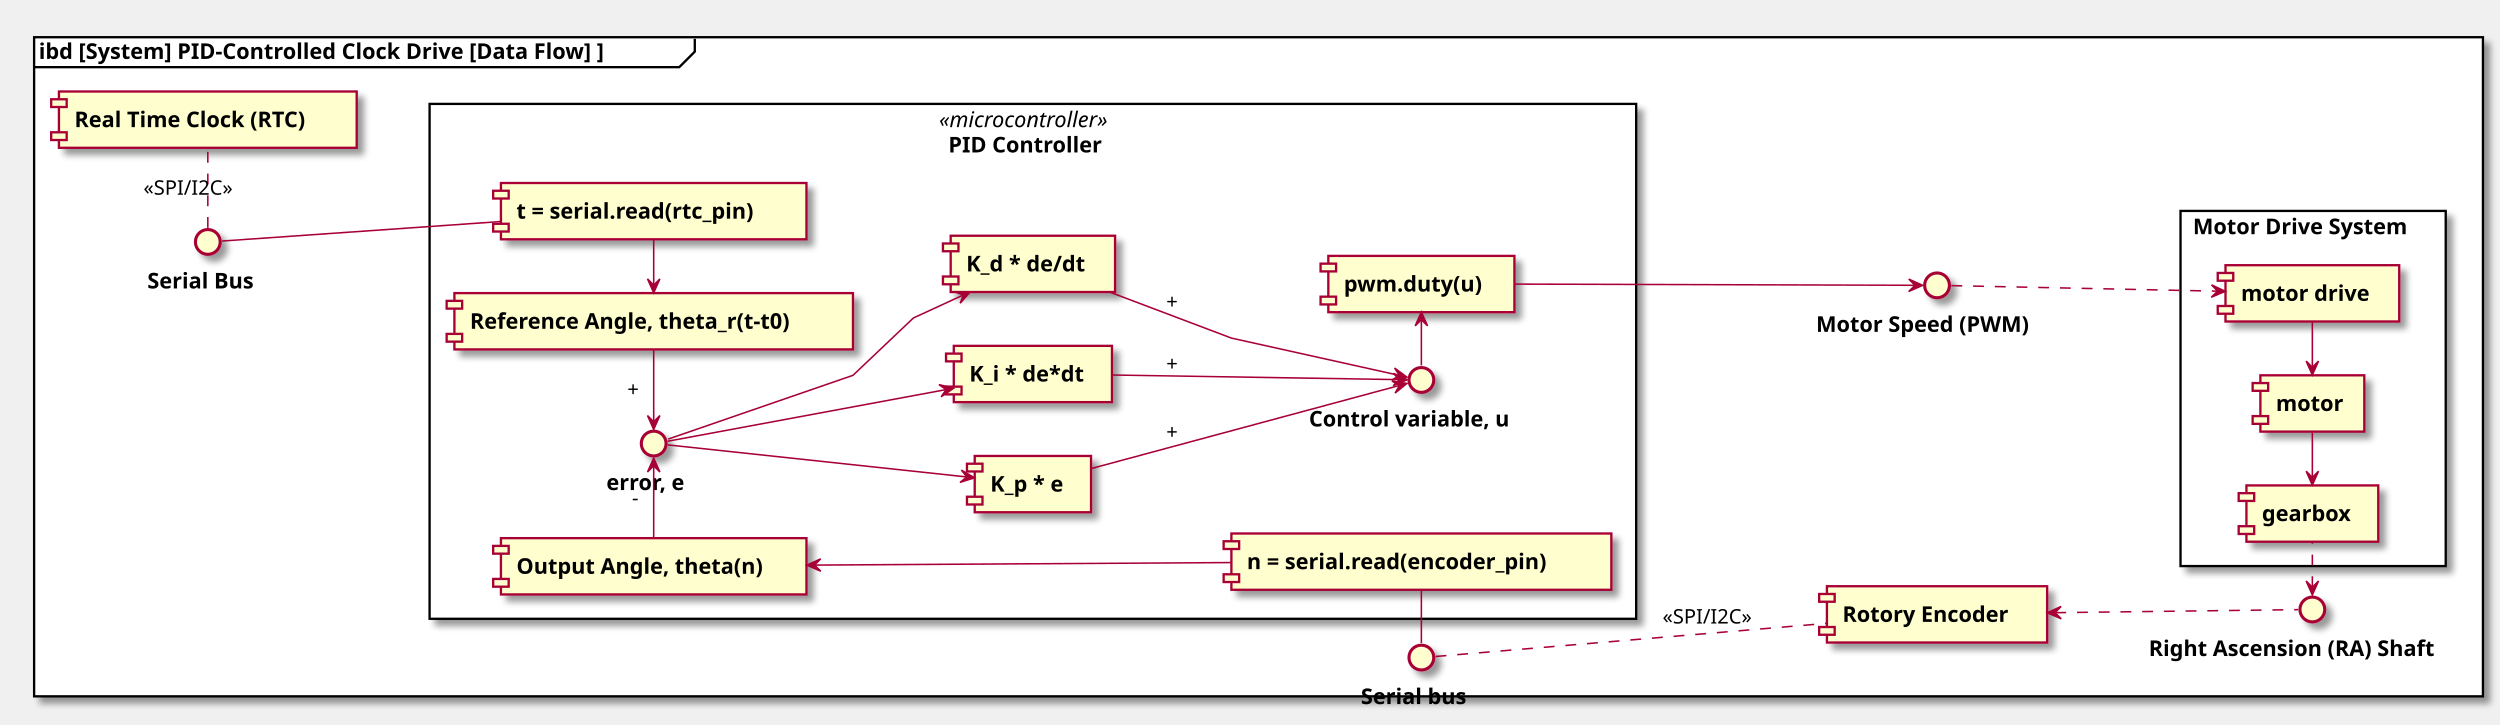
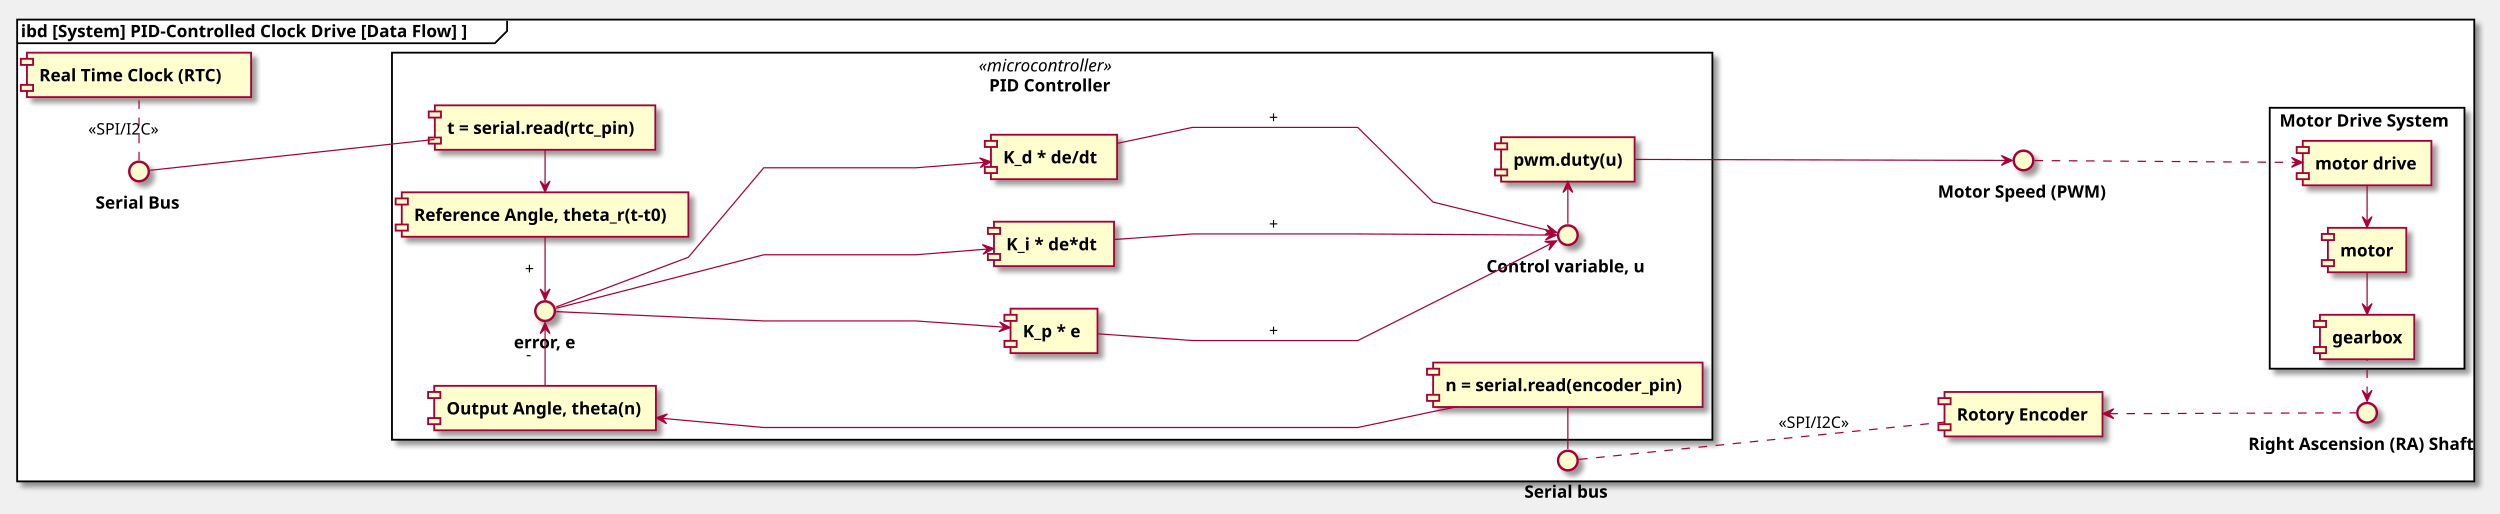
- <svg xmlns="http://www.w3.org/2000/svg" contentScriptType="application/ecmascript" contentStyleType="text/css" height="467px" preserveAspectRatio="none" style="width:1612px;height:467px;" version="1.1" viewBox="0 0 1612 467" width="1612px" zoomAndPan="magnify">
+ <svg xmlns="http://www.w3.org/2000/svg" contentScriptType="application/ecmascript" contentStyleType="text/css" height="419px" preserveAspectRatio="none" style="width:2041px;height:419px;" version="1.1" viewBox="0 0 2041 419" width="2041px" zoomAndPan="magnify">
  <defs>
    <filter height="300%" id="ff5jc00yhsza3" width="300%" x="-1" y="-1">
      <feGaussianBlur result="blurOut" stdDeviation="2.0" />
      <feColorMatrix in="blurOut" result="blurOut2" type="matrix" values="0 0 0 0 0 0 0 0 0 0 0 0 0 0 0 0 0 0 .4 0" />
      <feOffset dx="4.0" dy="4.0" in="blurOut2" result="blurOut3" />
      <feBlend in="SourceGraphic" in2="blurOut3" mode="normal" />
    </filter>
  </defs>
  <g>
-     <rect fill="#FFFFFF" filter="url(#ff5jc00yhsza3)" height="425" style="stroke: #000000; stroke-width: 1.5;" width="1579" x="22" y="24" />
-     <path d="M448,25 L448,33.297 L438,43.297 L22,43.297 " fill="none" style="stroke: #000000; stroke-width: 1.5;" />
-     <text fill="#000000" font-family="sans-serif" font-size="14" font-weight="bold" lengthAdjust="spacingAndGlyphs" textLength="416" x="25" y="37.995">ibd [System] PID-Controlled Clock Drive [Data Flow] ]</text>
-     <rect fill="#FFFFFF" filter="url(#ff5jc00yhsza3)" height="332" style="stroke: #000000; stroke-width: 1.5;" width="778" x="277" y="67" />
-     <text fill="#000000" font-family="sans-serif" font-size="14" font-style="italic" lengthAdjust="spacingAndGlyphs" textLength="121" x="605.5" y="81.995">«microcontroller»</text>
-     <text fill="#000000" font-family="sans-serif" font-size="14" font-weight="bold" lengthAdjust="spacingAndGlyphs" textLength="109" x="611.5" y="98.292">PID Controller</text>
-     <rect fill="#FFFFFF" filter="url(#ff5jc00yhsza3)" height="229" style="stroke: #000000; stroke-width: 1.5;" width="171" x="1406" y="136" />
-     <text fill="#000000" font-family="sans-serif" font-size="14" font-weight="bold" lengthAdjust="spacingAndGlyphs" textLength="155" x="1414" y="150.995">Motor Drive System</text>
-     <rect fill="#FEFECE" filter="url(#ff5jc00yhsza3)" height="36.297" style="stroke: #A80036; stroke-width: 1.5;" width="192" x="38" y="59" />
-     <rect fill="#FEFECE" height="5" style="stroke: #A80036; stroke-width: 1.5;" width="10" x="33" y="64" />
-     <rect fill="#FEFECE" height="5" style="stroke: #A80036; stroke-width: 1.5;" width="10" x="33" y="85.297" />
-     <text fill="#000000" font-family="sans-serif" font-size="14" font-weight="bold" lengthAdjust="spacingAndGlyphs" textLength="172" x="48" y="81.995">Real Time Clock (RTC)</text>
-     <ellipse cx="134" cy="156" fill="#FEFECE" filter="url(#ff5jc00yhsza3)" rx="8" ry="8" style="stroke: #A80036; stroke-width: 2.0;" />
-     <text fill="#000000" font-family="sans-serif" font-size="14" font-weight="bold" lengthAdjust="spacingAndGlyphs" textLength="78" x="95" y="185.995">Serial Bus</text>
-     <ellipse cx="1249" cy="184" fill="#FEFECE" filter="url(#ff5jc00yhsza3)" rx="8" ry="8" style="stroke: #A80036; stroke-width: 2.0;" />
-     <text fill="#000000" font-family="sans-serif" font-size="14" font-weight="bold" lengthAdjust="spacingAndGlyphs" textLength="156" x="1171" y="213.995">Motor Speed (PWM)</text>
-     <ellipse cx="1491" cy="393" fill="#FEFECE" filter="url(#ff5jc00yhsza3)" rx="8" ry="8" style="stroke: #A80036; stroke-width: 2.0;" />
-     <text fill="#000000" font-family="sans-serif" font-size="14" font-weight="bold" lengthAdjust="spacingAndGlyphs" textLength="211" x="1385.5" y="422.995">Right Ascension (RA) Shaft</text>
-     <rect fill="#FEFECE" filter="url(#ff5jc00yhsza3)" height="36.297" style="stroke: #A80036; stroke-width: 1.5;" width="142" x="1178" y="378" />
-     <rect fill="#FEFECE" height="5" style="stroke: #A80036; stroke-width: 1.5;" width="10" x="1173" y="383" />
-     <rect fill="#FEFECE" height="5" style="stroke: #A80036; stroke-width: 1.5;" width="10" x="1173" y="404.297" />
-     <text fill="#000000" font-family="sans-serif" font-size="14" font-weight="bold" lengthAdjust="spacingAndGlyphs" textLength="122" x="1188" y="400.995">Rotory Encoder</text>
-     <ellipse cx="916.5" cy="424" fill="#FEFECE" filter="url(#ff5jc00yhsza3)" rx="8" ry="8" style="stroke: #A80036; stroke-width: 2.0;" />
-     <text fill="#000000" font-family="sans-serif" font-size="14" font-weight="bold" lengthAdjust="spacingAndGlyphs" textLength="78" x="877.5" y="453.995">Serial bus</text>
-     <rect fill="#FEFECE" filter="url(#ff5jc00yhsza3)" height="36.297" style="stroke: #A80036; stroke-width: 1.5;" width="197" x="323" y="118" />
-     <rect fill="#FEFECE" height="5" style="stroke: #A80036; stroke-width: 1.5;" width="10" x="318" y="123" />
-     <rect fill="#FEFECE" height="5" style="stroke: #A80036; stroke-width: 1.5;" width="10" x="318" y="144.297" />
-     <text fill="#000000" font-family="sans-serif" font-size="14" font-weight="bold" lengthAdjust="spacingAndGlyphs" textLength="177" x="333" y="140.995">t = serial.read(rtc_pin)</text>
-     <rect fill="#FEFECE" filter="url(#ff5jc00yhsza3)" height="36.297" style="stroke: #A80036; stroke-width: 1.5;" width="257" x="293" y="189" />
-     <rect fill="#FEFECE" height="5" style="stroke: #A80036; stroke-width: 1.5;" width="10" x="288" y="194" />
-     <rect fill="#FEFECE" height="5" style="stroke: #A80036; stroke-width: 1.5;" width="10" x="288" y="215.297" />
-     <text fill="#000000" font-family="sans-serif" font-size="14" font-weight="bold" lengthAdjust="spacingAndGlyphs" textLength="237" x="303" y="211.995">Reference Angle, theta_r(t-t0)</text>
-     <ellipse cx="421.5" cy="286" fill="#FEFECE" filter="url(#ff5jc00yhsza3)" rx="8" ry="8" style="stroke: #A80036; stroke-width: 2.0;" />
-     <text fill="#000000" font-family="sans-serif" font-size="14" font-weight="bold" lengthAdjust="spacingAndGlyphs" textLength="61" x="391" y="315.995">error, e</text>
-     <ellipse cx="916.5" cy="245" fill="#FEFECE" filter="url(#ff5jc00yhsza3)" rx="8" ry="8" style="stroke: #A80036; stroke-width: 2.0;" />
-     <text fill="#000000" font-family="sans-serif" font-size="14" font-weight="bold" lengthAdjust="spacingAndGlyphs" textLength="145" x="844" y="274.995">Control variable, u</text>
-     <rect fill="#FEFECE" filter="url(#ff5jc00yhsza3)" height="36.297" style="stroke: #A80036; stroke-width: 1.5;" width="120" x="856.5" y="165" />
-     <rect fill="#FEFECE" height="5" style="stroke: #A80036; stroke-width: 1.5;" width="10" x="851.5" y="170" />
-     <rect fill="#FEFECE" height="5" style="stroke: #A80036; stroke-width: 1.5;" width="10" x="851.5" y="191.297" />
-     <text fill="#000000" font-family="sans-serif" font-size="14" font-weight="bold" lengthAdjust="spacingAndGlyphs" textLength="100" x="866.5" y="187.995">pwm.duty(u)</text>
-     <rect fill="#FEFECE" filter="url(#ff5jc00yhsza3)" height="36.297" style="stroke: #A80036; stroke-width: 1.5;" width="245" x="794" y="344" />
-     <rect fill="#FEFECE" height="5" style="stroke: #A80036; stroke-width: 1.5;" width="10" x="789" y="349" />
-     <rect fill="#FEFECE" height="5" style="stroke: #A80036; stroke-width: 1.5;" width="10" x="789" y="370.297" />
-     <text fill="#000000" font-family="sans-serif" font-size="14" font-weight="bold" lengthAdjust="spacingAndGlyphs" textLength="225" x="804" y="366.995">n = serial.read(encoder_pin)</text>
-     <rect fill="#FEFECE" filter="url(#ff5jc00yhsza3)" height="36.297" style="stroke: #A80036; stroke-width: 1.5;" width="197" x="323" y="347" />
-     <rect fill="#FEFECE" height="5" style="stroke: #A80036; stroke-width: 1.5;" width="10" x="318" y="352" />
-     <rect fill="#FEFECE" height="5" style="stroke: #A80036; stroke-width: 1.5;" width="10" x="318" y="373.297" />
-     <text fill="#000000" font-family="sans-serif" font-size="14" font-weight="bold" lengthAdjust="spacingAndGlyphs" textLength="177" x="333" y="369.995">Output Angle, theta(n)</text>
-     <rect fill="#FEFECE" filter="url(#ff5jc00yhsza3)" height="36.297" style="stroke: #A80036; stroke-width: 1.5;" width="75" x="628.5" y="294" />
-     <rect fill="#FEFECE" height="5" style="stroke: #A80036; stroke-width: 1.5;" width="10" x="623.5" y="299" />
-     <rect fill="#FEFECE" height="5" style="stroke: #A80036; stroke-width: 1.5;" width="10" x="623.5" y="320.297" />
-     <text fill="#000000" font-family="sans-serif" font-size="14" font-weight="bold" lengthAdjust="spacingAndGlyphs" textLength="55" x="638.5" y="316.995">K_p * e</text>
-     <rect fill="#FEFECE" filter="url(#ff5jc00yhsza3)" height="36.297" style="stroke: #A80036; stroke-width: 1.5;" width="102" x="615" y="223" />
-     <rect fill="#FEFECE" height="5" style="stroke: #A80036; stroke-width: 1.5;" width="10" x="610" y="228" />
-     <rect fill="#FEFECE" height="5" style="stroke: #A80036; stroke-width: 1.5;" width="10" x="610" y="249.297" />
-     <text fill="#000000" font-family="sans-serif" font-size="14" font-weight="bold" lengthAdjust="spacingAndGlyphs" textLength="82" x="625" y="245.995">K_i * de*dt</text>
-     <rect fill="#FEFECE" filter="url(#ff5jc00yhsza3)" height="36.297" style="stroke: #A80036; stroke-width: 1.5;" width="106" x="613" y="152" />
-     <rect fill="#FEFECE" height="5" style="stroke: #A80036; stroke-width: 1.5;" width="10" x="608" y="157" />
-     <rect fill="#FEFECE" height="5" style="stroke: #A80036; stroke-width: 1.5;" width="10" x="608" y="178.297" />
-     <text fill="#000000" font-family="sans-serif" font-size="14" font-weight="bold" lengthAdjust="spacingAndGlyphs" textLength="86" x="623" y="174.995">K_d * de/dt</text>
-     <rect fill="#FEFECE" filter="url(#ff5jc00yhsza3)" height="36.297" style="stroke: #A80036; stroke-width: 1.5;" width="112" x="1435" y="171" />
-     <rect fill="#FEFECE" height="5" style="stroke: #A80036; stroke-width: 1.5;" width="10" x="1430" y="176" />
-     <rect fill="#FEFECE" height="5" style="stroke: #A80036; stroke-width: 1.5;" width="10" x="1430" y="197.297" />
-     <text fill="#000000" font-family="sans-serif" font-size="14" font-weight="bold" lengthAdjust="spacingAndGlyphs" textLength="92" x="1445" y="193.995">motor drive</text>
-     <rect fill="#FEFECE" filter="url(#ff5jc00yhsza3)" height="36.297" style="stroke: #A80036; stroke-width: 1.5;" width="67" x="1457.5" y="242" />
-     <rect fill="#FEFECE" height="5" style="stroke: #A80036; stroke-width: 1.5;" width="10" x="1452.5" y="247" />
-     <rect fill="#FEFECE" height="5" style="stroke: #A80036; stroke-width: 1.5;" width="10" x="1452.5" y="268.297" />
-     <text fill="#000000" font-family="sans-serif" font-size="14" font-weight="bold" lengthAdjust="spacingAndGlyphs" textLength="47" x="1467.5" y="264.995">motor</text>
-     <rect fill="#FEFECE" filter="url(#ff5jc00yhsza3)" height="36.297" style="stroke: #A80036; stroke-width: 1.5;" width="85" x="1448.5" y="313" />
-     <rect fill="#FEFECE" height="5" style="stroke: #A80036; stroke-width: 1.5;" width="10" x="1443.5" y="318" />
-     <rect fill="#FEFECE" height="5" style="stroke: #A80036; stroke-width: 1.5;" width="10" x="1443.5" y="339.297" />
-     <text fill="#000000" font-family="sans-serif" font-size="14" font-weight="bold" lengthAdjust="spacingAndGlyphs" textLength="65" x="1458.5" y="335.995">gearbox</text>
-     <path d="M421.5,271.77 C421.5,258.73 421.5,239.36 421.5,225.2 " fill="none" id="e&lt;-theta_r" style="stroke: #A80036; stroke-width: 1.0;" />
-     <polygon fill="#A80036" points="421.5,276.94,425.5,267.94,421.5,271.94,417.5,267.94,421.5,276.94" style="stroke: #A80036; stroke-width: 1.0;" />
-     <text fill="#000000" font-family="sans-serif" font-size="13" lengthAdjust="spacingAndGlyphs" textLength="11" x="404.5" y="255.567">+</text>
-     <path d="M430.57,286.87 C460.16,290.04 564.11,301.18 623.17,307.52 " fill="none" id="e-&gt;p" style="stroke: #A80036; stroke-width: 1.0;" />
-     <polygon fill="#A80036" points="628.39,308.07,619.877,303.117,623.419,307.527,619.009,311.069,628.39,308.07" style="stroke: #A80036; stroke-width: 1.0;" />
-     <path d="M430.57,284.5 C458.07,279.4 549.74,262.39 609.97,251.21 " fill="none" id="e-&gt;i" style="stroke: #A80036; stroke-width: 1.0;" />
-     <polygon fill="#A80036" points="614.97,250.28,605.391,247.989,610.054,251.192,606.851,255.855,614.97,250.28" style="stroke: #A80036; stroke-width: 1.0;" />
-     <path d="M430.87,283.11 C459.23,273.32 550,242 550,242 C550,242 589,205 589,205 C589,205 604.14,198.03 620.9,190.31 " fill="none" id="e-&gt;d" style="stroke: #A80036; stroke-width: 1.0;" />
-     <polygon fill="#A80036" points="625.66,188.12,615.812,188.24,621.116,190.206,619.15,195.51,625.66,188.12" style="stroke: #A80036; stroke-width: 1.0;" />
-     <path d="M703.67,302.11 C760.03,286.92 865.31,258.53 902.27,248.57 " fill="none" id="p-&gt;u" style="stroke: #A80036; stroke-width: 1.0;" />
-     <polygon fill="#A80036" points="907.21,247.24,897.48,245.717,902.382,248.54,899.559,253.442,907.21,247.24" style="stroke: #A80036; stroke-width: 1.0;" />
-     <text fill="#000000" font-family="sans-serif" font-size="13" lengthAdjust="spacingAndGlyphs" textLength="11" x="752" y="283.067">+</text>
-     <path d="M717.29,241.81 C775.47,242.75 867.68,244.23 902.02,244.78 " fill="none" id="i-&gt;u" style="stroke: #A80036; stroke-width: 1.0;" />
-     <polygon fill="#A80036" points="907.39,244.87,898.46,240.716,902.391,244.784,898.323,248.715,907.39,244.87" style="stroke: #A80036; stroke-width: 1.0;" />
-     <text fill="#000000" font-family="sans-serif" font-size="13" lengthAdjust="spacingAndGlyphs" textLength="11" x="752" y="239.067">+</text>
-     <path d="M714.65,188.01 C750.69,201.63 794,218 794,218 C794,218 870.58,235.02 902.15,242.03 " fill="none" id="d-&gt;u" style="stroke: #A80036; stroke-width: 1.0;" />
-     <polygon fill="#A80036" points="907.15,243.14,899.232,237.283,902.269,242.055,897.497,245.092,907.15,243.14" style="stroke: #A80036; stroke-width: 1.0;" />
-     <text fill="#000000" font-family="sans-serif" font-size="13" lengthAdjust="spacingAndGlyphs" textLength="11" x="752" y="199.067">+</text>
-     <path d="M916.5,235.63 C916.5,230.17 916.5,224.33 916.5,224.33 C916.5,224.33 916.5,213.19 916.5,206.26 " fill="none" id="u-&gt;pwm_gen" style="stroke: #A80036; stroke-width: 1.0;" />
-     <polygon fill="#A80036" points="916.5,201.13,912.5,210.13,916.5,206.13,920.5,210.13,916.5,201.13" style="stroke: #A80036; stroke-width: 1.0;" />
-     <path d="M421.5,183.74 C421.5,183.48 421.5,183.33 421.5,183.33 C421.5,183.33 421.5,159.67 421.5,159.67 C421.5,159.67 421.5,157.36 421.5,154.18 " fill="none" id="theta_r&lt;-serial_read_rtc" style="stroke: #A80036; stroke-width: 1.0;" />
-     <polygon fill="#A80036" points="421.5,188.82,425.5,179.82,421.5,183.82,417.5,179.82,421.5,188.82" style="stroke: #A80036; stroke-width: 1.0;" />
-     <path d="M421.5,346.68 C421.5,332.64 421.5,313.53 421.5,300.54 " fill="none" id="theta-&gt;e" style="stroke: #A80036; stroke-width: 1.0;" />
-     <polygon fill="#A80036" points="421.5,295.37,417.5,304.37,421.5,300.37,425.5,304.37,421.5,295.37" style="stroke: #A80036; stroke-width: 1.0;" />
-     <text fill="#000000" font-family="sans-serif" font-size="13" lengthAdjust="spacingAndGlyphs" textLength="5" x="407.5" y="325.567">-</text>
-     <path d="M525.31,364.37 C603.55,363.9 711.46,363.24 793.98,362.74 " fill="none" id="theta&lt;-serial_read_encoder" style="stroke: #A80036; stroke-width: 1.0;" />
-     <polygon fill="#A80036" points="520.2,364.41,529.234,368.332,525.2,364.367,529.165,360.333,520.2,364.41" style="stroke: #A80036; stroke-width: 1.0;" />
-     <path d="M134,146.94 C134,134.37 134,111.39 134,95.2 " fill="none" id="serial_bus_rtc-rtc" style="stroke: #A80036; stroke-width: 1.0; stroke-dasharray: 7.0,7.0;" />
-     <text fill="#000000" font-family="sans-serif" font-size="13" lengthAdjust="spacingAndGlyphs" textLength="60" x="92.5" y="125.567">«SPI/I2C»</text>
-     <path d="M143.24,155.42 C169.57,153.58 254,147.66 322.85,142.84 " fill="none" id="serial_bus_rtc-serial_read_rtc" style="stroke: #A80036; stroke-width: 1.0;" />
-     <path d="M976.59,183.18 C1055.84,183.42 1191.58,183.83 1234.55,183.96 " fill="none" id="pwm_gen-&gt;pwm" style="stroke: #A80036; stroke-width: 1.0;" />
-     <polygon fill="#A80036" points="1239.76,183.98,1230.772,179.954,1234.76,183.966,1230.749,187.954,1239.76,183.98" style="stroke: #A80036; stroke-width: 1.0;" />
-     <path d="M1491,236.74 C1491,236.48 1491,236.33 1491,236.33 C1491,236.33 1491,212.67 1491,212.67 C1491,212.67 1491,210.36 1491,207.18 " fill="none" id="motor&lt;-drive" style="stroke: #A80036; stroke-width: 1.0;" />
-     <polygon fill="#A80036" points="1491,241.82,1495,232.82,1491,236.82,1487,232.82,1491,241.82" style="stroke: #A80036; stroke-width: 1.0;" />
-     <path d="M1491,307.74 C1491,307.48 1491,307.33 1491,307.33 C1491,307.33 1491,283.67 1491,283.67 C1491,283.67 1491,281.36 1491,278.18 " fill="none" id="gearbox&lt;-motor" style="stroke: #A80036; stroke-width: 1.0;" />
-     <polygon fill="#A80036" points="1491,312.82,1495,303.82,1491,307.82,1487,303.82,1491,312.82" style="stroke: #A80036; stroke-width: 1.0;" />
-     <path d="M1258.26,184.17 C1284.9,184.73 1370.27,186.51 1429.6,187.74 " fill="none" id="pwm-&gt;drive" style="stroke: #A80036; stroke-width: 1.0; stroke-dasharray: 7.0,7.0;" />
-     <polygon fill="#A80036" points="1434.9,187.85,1425.982,183.671,1429.901,187.75,1425.822,191.669,1434.9,187.85" style="stroke: #A80036; stroke-width: 1.0;" />
-     <path d="M1491,378.59 C1491,375.09 1491,372.33 1491,372.33 C1491,372.33 1491,351.67 1491,351.67 C1491,351.67 1491,350.68 1491,349.13 " fill="none" id="ra&lt;-gearbox" style="stroke: #A80036; stroke-width: 1.0; stroke-dasharray: 7.0,7.0;" />
-     <polygon fill="#A80036" points="1491,383.63,1495,374.63,1491,378.63,1487,374.63,1491,383.63" style="stroke: #A80036; stroke-width: 1.0;" />
-     <path d="M1325.27,395.06 C1383.25,394.33 1457.51,393.41 1481.86,393.1 " fill="none" id="encoder&lt;-ra" style="stroke: #A80036; stroke-width: 1.0; stroke-dasharray: 7.0,7.0;" />
-     <polygon fill="#A80036" points="1320.06,395.12,1329.105,399.017,1325.06,395.063,1329.014,391.017,1320.06,395.12" style="stroke: #A80036; stroke-width: 1.0;" />
-     <path d="M916.5,414.63 C916.5,409.17 916.5,403.33 916.5,403.33 C916.5,403.33 916.5,382.67 916.5,382.67 C916.5,382.67 916.5,381.68 916.5,380.13 " fill="none" id="serial_bus_encoder-serial_read_encoder" style="stroke: #A80036; stroke-width: 1.0;" />
-     <path d="M925.67,423.31 C959.86,420.41 1093.61,409.08 1177.71,401.96 " fill="none" id="serial_bus_encoder-encoder" style="stroke: #A80036; stroke-width: 1.0; stroke-dasharray: 7.0,7.0;" />
-     <text fill="#000000" font-family="sans-serif" font-size="13" lengthAdjust="spacingAndGlyphs" textLength="60" x="1072" y="402.067">«SPI/I2C»</text>
+     <rect fill="#FFFFFF" filter="url(#ff5jc00yhsza3)" height="377" style="stroke: #000000; stroke-width: 1.5;" width="2006" x="14" y="16" />
+     <path d="M414,17 L414,25.29 L404,35.29 L14,35.29 " fill="none" style="stroke: #000000; stroke-width: 1.5;" />
+     <text fill="#000000" font-family="sans-serif" font-size="14" font-weight="bold" lengthAdjust="spacingAndGlyphs" textLength="390" x="17" y="30.337">
+       ibd [System] PID-Controlled Clock Drive [Data Flow] ]
+     </text>
+     <rect fill="#FFFFFF" filter="url(#ff5jc00yhsza3)" height="316" style="stroke: #000000; stroke-width: 1.5;" width="1078" x="320" y="43" />
+     <text fill="#000000" font-family="sans-serif" font-size="14" font-style="italic" lengthAdjust="spacingAndGlyphs" textLength="120" x="799" y="58.303">
+       «microcontroller»
+     </text>
+     <text fill="#000000" font-family="sans-serif" font-size="14" font-weight="bold" lengthAdjust="spacingAndGlyphs" textLength="103" x="807.5" y="74.627">
+       PID Controller
+     </text>
+     <rect fill="#FFFFFF" filter="url(#ff5jc00yhsza3)" height="213" style="stroke: #000000; stroke-width: 1.5;" width="159" x="1853" y="88" />
+     <text fill="#000000" font-family="sans-serif" font-size="14" font-weight="bold" lengthAdjust="spacingAndGlyphs" textLength="143" x="1861" y="103.337">
+       Motor Drive System
+     </text>
+     <rect fill="#FEFECE" filter="url(#ff5jc00yhsza3)" height="36.29" style="stroke: #A80036; stroke-width: 1.5;" width="183" x="22" y="43" />
+     <rect fill="#FEFECE" height="5" style="stroke: #A80036; stroke-width: 1.5;" width="10" x="17" y="48" />
+     <rect fill="#FEFECE" height="5" style="stroke: #A80036; stroke-width: 1.5;" width="10" x="17" y="69.29" />
+     <text fill="#000000" font-family="sans-serif" font-size="14" font-weight="bold" lengthAdjust="spacingAndGlyphs" textLength="163" x="32" y="66.337">
+       Real Time Clock (RTC)
+     </text>
+     <ellipse cx="113.5" cy="140" fill="#FEFECE" filter="url(#ff5jc00yhsza3)" rx="8" ry="8" style="stroke: #A80036; stroke-width: 2.0;" />
+     <text fill="#000000" font-family="sans-serif" font-size="14" font-weight="bold" lengthAdjust="spacingAndGlyphs" textLength="71" x="78" y="170.337">
+       Serial Bus
+     </text>
+     <ellipse cx="1652" cy="131" fill="#FEFECE" filter="url(#ff5jc00yhsza3)" rx="8" ry="8" style="stroke: #A80036; stroke-width: 2.0;" />
+     <text fill="#000000" font-family="sans-serif" font-size="14" font-weight="bold" lengthAdjust="spacingAndGlyphs" textLength="140" x="1582" y="161.337">
+       Motor Speed (PWM)
+     </text>
+     <ellipse cx="1932.5" cy="337" fill="#FEFECE" filter="url(#ff5jc00yhsza3)" rx="8" ry="8" style="stroke: #A80036; stroke-width: 2.0;" />
+     <text fill="#000000" font-family="sans-serif" font-size="14" font-weight="bold" lengthAdjust="spacingAndGlyphs" textLength="194" x="1835.5" y="367.337">
+       Right Ascension (RA) Shaft
+     </text>
+     <rect fill="#FEFECE" filter="url(#ff5jc00yhsza3)" height="36.29" style="stroke: #A80036; stroke-width: 1.5;" width="129" x="1587.5" y="320" />
+     <rect fill="#FEFECE" height="5" style="stroke: #A80036; stroke-width: 1.5;" width="10" x="1582.5" y="325" />
+     <rect fill="#FEFECE" height="5" style="stroke: #A80036; stroke-width: 1.5;" width="10" x="1582.5" y="346.29" />
+     <text fill="#000000" font-family="sans-serif" font-size="14" font-weight="bold" lengthAdjust="spacingAndGlyphs" textLength="109" x="1597.5" y="343.337">
+       Rotory Encoder
+     </text>
+     <ellipse cx="1280" cy="376" fill="#FEFECE" filter="url(#ff5jc00yhsza3)" rx="8" ry="8" style="stroke: #A80036; stroke-width: 2.0;" />
+     <text fill="#000000" font-family="sans-serif" font-size="14" font-weight="bold" lengthAdjust="spacingAndGlyphs" textLength="71" x="1244.5" y="406.337">
+       Serial bus
+     </text>
+     <rect fill="#FEFECE" filter="url(#ff5jc00yhsza3)" height="36.29" style="stroke: #A80036; stroke-width: 1.5;" width="180" x="355" y="86" />
+     <rect fill="#FEFECE" height="5" style="stroke: #A80036; stroke-width: 1.5;" width="10" x="350" y="91" />
+     <rect fill="#FEFECE" height="5" style="stroke: #A80036; stroke-width: 1.5;" width="10" x="350" y="112.29" />
+     <text fill="#000000" font-family="sans-serif" font-size="14" font-weight="bold" lengthAdjust="spacingAndGlyphs" textLength="160" x="365" y="109.337">
+       t = serial.read(rtc_pin)
+     </text>
+     <rect fill="#FEFECE" filter="url(#ff5jc00yhsza3)" height="36.29" style="stroke: #A80036; stroke-width: 1.5;" width="234" x="328" y="157" />
+     <rect fill="#FEFECE" height="5" style="stroke: #A80036; stroke-width: 1.5;" width="10" x="323" y="162" />
+     <rect fill="#FEFECE" height="5" style="stroke: #A80036; stroke-width: 1.5;" width="10" x="323" y="183.29" />
+     <text fill="#000000" font-family="sans-serif" font-size="14" font-weight="bold" lengthAdjust="spacingAndGlyphs" textLength="214" x="338" y="180.337">
+       Reference Angle, theta_r(t-t0)
+     </text>
+     <ellipse cx="445" cy="254" fill="#FEFECE" filter="url(#ff5jc00yhsza3)" rx="8" ry="8" style="stroke: #A80036; stroke-width: 2.0;" />
+     <text fill="#000000" font-family="sans-serif" font-size="14" font-weight="bold" lengthAdjust="spacingAndGlyphs" textLength="51" x="419.5" y="284.337">
+       error, e
+     </text>
+     <ellipse cx="1280" cy="192" fill="#FEFECE" filter="url(#ff5jc00yhsza3)" rx="8" ry="8" style="stroke: #A80036; stroke-width: 2.0;" />
+     <text fill="#000000" font-family="sans-serif" font-size="14" font-weight="bold" lengthAdjust="spacingAndGlyphs" textLength="133" x="1213.5" y="222.337">
+       Control variable, u
+     </text>
+     <rect fill="#FEFECE" filter="url(#ff5jc00yhsza3)" height="36.29" style="stroke: #A80036; stroke-width: 1.5;" width="109" x="1225.5" y="112" />
+     <rect fill="#FEFECE" height="5" style="stroke: #A80036; stroke-width: 1.5;" width="10" x="1220.5" y="117" />
+     <rect fill="#FEFECE" height="5" style="stroke: #A80036; stroke-width: 1.5;" width="10" x="1220.5" y="138.29" />
+     <text fill="#000000" font-family="sans-serif" font-size="14" font-weight="bold" lengthAdjust="spacingAndGlyphs" textLength="89" x="1235.5" y="135.337">
+       pwm.duty(u)
+     </text>
+     <rect fill="#FEFECE" filter="url(#ff5jc00yhsza3)" height="36.29" style="stroke: #A80036; stroke-width: 1.5;" width="220" x="1170" y="296" />
+     <rect fill="#FEFECE" height="5" style="stroke: #A80036; stroke-width: 1.5;" width="10" x="1165" y="301" />
+     <rect fill="#FEFECE" height="5" style="stroke: #A80036; stroke-width: 1.5;" width="10" x="1165" y="322.29" />
+     <text fill="#000000" font-family="sans-serif" font-size="14" font-weight="bold" lengthAdjust="spacingAndGlyphs" textLength="200" x="1180" y="319.337">
+       n = serial.read(encoder_pin)
+     </text>
+     <rect fill="#FEFECE" filter="url(#ff5jc00yhsza3)" height="36.29" style="stroke: #A80036; stroke-width: 1.5;" width="181" x="354.5" y="315" />
+     <rect fill="#FEFECE" height="5" style="stroke: #A80036; stroke-width: 1.5;" width="10" x="349.5" y="320" />
+     <rect fill="#FEFECE" height="5" style="stroke: #A80036; stroke-width: 1.5;" width="10" x="349.5" y="341.29" />
+     <text fill="#000000" font-family="sans-serif" font-size="14" font-weight="bold" lengthAdjust="spacingAndGlyphs" textLength="161" x="364.5" y="338.337">
+       Output Angle, theta(n)
+     </text>
+     <rect fill="#FEFECE" filter="url(#ff5jc00yhsza3)" height="36.29" style="stroke: #A80036; stroke-width: 1.5;" width="71" x="825" y="252" />
+     <rect fill="#FEFECE" height="5" style="stroke: #A80036; stroke-width: 1.5;" width="10" x="820" y="257" />
+     <rect fill="#FEFECE" height="5" style="stroke: #A80036; stroke-width: 1.5;" width="10" x="820" y="278.29" />
+     <text fill="#000000" font-family="sans-serif" font-size="14" font-weight="bold" lengthAdjust="spacingAndGlyphs" textLength="51" x="835" y="275.337">
+       K_p * e
+     </text>
+     <rect fill="#FEFECE" filter="url(#ff5jc00yhsza3)" height="36.29" style="stroke: #A80036; stroke-width: 1.5;" width="98" x="811.5" y="181" />
+     <rect fill="#FEFECE" height="5" style="stroke: #A80036; stroke-width: 1.5;" width="10" x="806.5" y="186" />
+     <rect fill="#FEFECE" height="5" style="stroke: #A80036; stroke-width: 1.5;" width="10" x="806.5" y="207.29" />
+     <text fill="#000000" font-family="sans-serif" font-size="14" font-weight="bold" lengthAdjust="spacingAndGlyphs" textLength="78" x="821.5" y="204.337">
+       K_i * de*dt
+     </text>
+     <rect fill="#FEFECE" filter="url(#ff5jc00yhsza3)" height="36.29" style="stroke: #A80036; stroke-width: 1.5;" width="103" x="809" y="110" />
+     <rect fill="#FEFECE" height="5" style="stroke: #A80036; stroke-width: 1.5;" width="10" x="804" y="115" />
+     <rect fill="#FEFECE" height="5" style="stroke: #A80036; stroke-width: 1.5;" width="10" x="804" y="136.29" />
+     <text fill="#000000" font-family="sans-serif" font-size="14" font-weight="bold" lengthAdjust="spacingAndGlyphs" textLength="83" x="819" y="133.337">
+       K_d * de/dt
+     </text>
+     <rect fill="#FEFECE" filter="url(#ff5jc00yhsza3)" height="36.29" style="stroke: #A80036; stroke-width: 1.5;" width="105" x="1880" y="115" />
+     <rect fill="#FEFECE" height="5" style="stroke: #A80036; stroke-width: 1.5;" width="10" x="1875" y="120" />
+     <rect fill="#FEFECE" height="5" style="stroke: #A80036; stroke-width: 1.5;" width="10" x="1875" y="141.29" />
+     <text fill="#000000" font-family="sans-serif" font-size="14" font-weight="bold" lengthAdjust="spacingAndGlyphs" textLength="85" x="1890" y="138.337">
+       motor drive
+     </text>
+     <rect fill="#FEFECE" filter="url(#ff5jc00yhsza3)" height="36.29" style="stroke: #A80036; stroke-width: 1.5;" width="64" x="1900.5" y="186" />
+     <rect fill="#FEFECE" height="5" style="stroke: #A80036; stroke-width: 1.5;" width="10" x="1895.5" y="191" />
+     <rect fill="#FEFECE" height="5" style="stroke: #A80036; stroke-width: 1.5;" width="10" x="1895.5" y="212.29" />
+     <text fill="#000000" font-family="sans-serif" font-size="14" font-weight="bold" lengthAdjust="spacingAndGlyphs" textLength="44" x="1910.5" y="209.337">
+       motor
+     </text>
+     <rect fill="#FEFECE" filter="url(#ff5jc00yhsza3)" height="36.29" style="stroke: #A80036; stroke-width: 1.5;" width="77" x="1894" y="257" />
+     <rect fill="#FEFECE" height="5" style="stroke: #A80036; stroke-width: 1.5;" width="10" x="1889" y="262" />
+     <rect fill="#FEFECE" height="5" style="stroke: #A80036; stroke-width: 1.5;" width="10" x="1889" y="283.29" />
+     <text fill="#000000" font-family="sans-serif" font-size="14" font-weight="bold" lengthAdjust="spacingAndGlyphs" textLength="57" x="1904" y="280.337">
+       gearbox
+     </text>
+     <path d="M445,239.771 C445,226.733 445,207.362 445,193.202 " fill="none" id="e&lt;-theta_r" style="stroke: #A80036; stroke-width: 1.0;" />
+     <polygon fill="#A80036" points="445,244.938,449,235.938,445,239.938,441,235.938,445,244.938" style="stroke: #A80036; stroke-width: 1.0;" />
+     <text fill="#000000" font-family="sans-serif" font-size="13" lengthAdjust="spacingAndGlyphs" textLength="10" x="428.5" y="223.852">
+       +
+     </text>
+     <path d="M454.097,254.408 C490.472,256.038 623.5,262 623.5,262 C623.5,262 623.5,262 747.5,262 C747.5,262 787.271,264.816 819.625,267.106 " fill="none" id="e-&gt;p" style="stroke: #A80036; stroke-width: 1.0;" />
+     <polygon fill="#A80036" points="824.746,267.469,816.051,262.843,819.759,267.116,815.486,270.823,824.746,267.469" style="stroke: #A80036; stroke-width: 1.0;" />
+     <path d="M454.097,251.656 C490.472,242.282 623.5,208 623.5,208 C623.5,208 623.5,208 747.5,208 C747.5,208 777.27,205.629 806.25,203.321 " fill="none" id="e-&gt;i" style="stroke: #A80036; stroke-width: 1.0;" />
+     <polygon fill="#A80036" points="811.265,202.921,801.976,199.649,806.281,203.318,802.611,207.623,811.265,202.921" style="stroke: #A80036; stroke-width: 1.0;" />
+     <path d="M454.181,250.547 C481.762,240.175 562,210 562,210 C562,210 623.5,137 623.5,137 C623.5,137 623.5,137 747.5,137 C747.5,137 775.556,134.765 803.709,132.523 " fill="none" id="e-&gt;d" style="stroke: #A80036; stroke-width: 1.0;" />
+     <polygon fill="#A80036" points="808.96,132.105,799.671,128.832,803.976,132.502,800.306,136.807,808.96,132.105" style="stroke: #A80036; stroke-width: 1.0;" />
+     <path d="M896.254,272.531 C929.359,274.875 973.5,278 973.5,278 C973.5,278 973.5,278 1108.5,278 C1108.5,278 1225.455,219.352 1266.201,198.919 " fill="none" id="p-&gt;u" style="stroke: #A80036; stroke-width: 1.0;" />
+     <polygon fill="#A80036" points="1270.779,196.624,1260.941,197.082,1266.31,198.865,1264.527,204.234,1270.779,196.624" style="stroke: #A80036; stroke-width: 1.0;" />
+     <text fill="#000000" font-family="sans-serif" font-size="13" lengthAdjust="spacingAndGlyphs" textLength="10" x="1036" y="274.353">
+       +
+     </text>
+     <path d="M909.735,195.514 C940.186,193.358 973.5,191 973.5,191 C973.5,191 973.5,191 1108.5,191 C1108.5,191 1224.506,191.676 1265.7,191.917 " fill="none" id="i-&gt;u" style="stroke: #A80036; stroke-width: 1.0;" />
+     <polygon fill="#A80036" points="1270.779,191.946,1261.803,187.894,1265.78,191.917,1261.756,195.894,1270.779,191.946" style="stroke: #A80036; stroke-width: 1.0;" />
+     <text fill="#000000" font-family="sans-serif" font-size="13" lengthAdjust="spacingAndGlyphs" textLength="10" x="1036" y="187.352">
+       +
+     </text>
+     <path d="M912.04,117.053 C941.842,110.724 973.5,104 973.5,104 C973.5,104 973.5,104 1108.5,104 C1108.5,104 1170,165 1170,165 C1170,165 1236.226,181.256 1265.906,188.541 " fill="none" id="d-&gt;u" style="stroke: #A80036; stroke-width: 1.0;" />
+     <polygon fill="#A80036" points="1270.998,189.791,1263.211,183.76,1266.142,188.599,1261.304,191.53,1270.998,189.791" style="stroke: #A80036; stroke-width: 1.0;" />
+     <text fill="#000000" font-family="sans-serif" font-size="13" lengthAdjust="spacingAndGlyphs" textLength="10" x="1036" y="100.353">
+       +
+     </text>
+     <path d="M1280,182.634 C1280,177.166 1280,171.333 1280,171.333 C1280,171.333 1280,160.188 1280,153.263 " fill="none" id="u-&gt;pwm_gen" style="stroke: #A80036; stroke-width: 1.0;" />
+     <polygon fill="#A80036" points="1280,148.132,1276,157.132,1280,153.132,1284,157.132,1280,148.132" style="stroke: #A80036; stroke-width: 1.0;" />
+     <path d="M445,151.744 C445,151.478 445,151.333 445,151.333 C445,151.333 445,127.667 445,127.667 C445,127.667 445,125.356 445,122.178 " fill="none" id="theta_r&lt;-serial_read_rtc" style="stroke: #A80036; stroke-width: 1.0;" />
+     <polygon fill="#A80036" points="445,156.822,449,147.822,445,151.822,441,147.822,445,156.822" style="stroke: #A80036; stroke-width: 1.0;" />
+     <path d="M445,314.677 C445,300.638 445,281.532 445,268.536 " fill="none" id="theta-&gt;e" style="stroke: #A80036; stroke-width: 1.0;" />
+     <polygon fill="#A80036" points="445,263.373,441,272.373,445,268.373,449,272.373,445,263.373" style="stroke: #A80036; stroke-width: 1.0;" />
+     <text fill="#000000" font-family="sans-serif" font-size="13" lengthAdjust="spacingAndGlyphs" textLength="8" x="429.5" y="293.853">
+       -
+     </text>
+     <path d="M540.731,341.581 C583.094,345.378 623.5,349 623.5,349 C623.5,349 623.5,349 1108.5,349 C1108.5,349 1170,336 1170,336 C1170,336 1178.107,334.378 1189.92,332.016 " fill="none" id="theta&lt;-serial_read_encoder" style="stroke: #A80036; stroke-width: 1.0;" />
+     <polygon fill="#A80036" points="535.557,341.117,544.164,345.905,540.537,341.564,544.879,337.937,535.557,341.117" style="stroke: #A80036; stroke-width: 1.0;" />
+     <path d="M113.5,130.938 C113.5,118.374 113.5,95.385 113.5,79.202 " fill="none" id="serial_bus_rtc-rtc" style="stroke: #A80036; stroke-width: 1.0; stroke-dasharray: 7.0,7.0;" />
+     <text fill="#000000" font-family="sans-serif" font-size="13" lengthAdjust="spacingAndGlyphs" textLength="60" x="72" y="109.853">
+       «SPI/I2C»
+     </text>
+     <path d="M122.712,139 C155.861,135.4 271.506,122.841 354.787,113.797 " fill="none" id="serial_bus_rtc-serial_read_rtc" style="stroke: #A80036; stroke-width: 1.0;" />
+     <path d="M1334.89,130.148 C1422.268,130.382 1588.189,130.828 1637.705,130.962 " fill="none" id="pwm_gen-&gt;pwm" style="stroke: #A80036; stroke-width: 1.0;" />
+     <polygon fill="#A80036" points="1642.9,130.976,1633.911,126.951,1637.9,130.962,1633.889,134.951,1642.9,130.976" style="stroke: #A80036; stroke-width: 1.0;" />
+     <path d="M1932.5,180.744 C1932.5,180.478 1932.5,180.333 1932.5,180.333 C1932.5,180.333 1932.5,156.667 1932.5,156.667 C1932.5,156.667 1932.5,154.356 1932.5,151.178 " fill="none" id="motor&lt;-drive" style="stroke: #A80036; stroke-width: 1.0;" />
+     <polygon fill="#A80036" points="1932.5,185.822,1936.5,176.822,1932.5,180.822,1928.5,176.822,1932.5,185.822" style="stroke: #A80036; stroke-width: 1.0;" />
+     <path d="M1932.5,251.744 C1932.5,251.478 1932.5,251.333 1932.5,251.333 C1932.5,251.333 1932.5,227.667 1932.5,227.667 C1932.5,227.667 1932.5,225.356 1932.5,222.178 " fill="none" id="gearbox&lt;-motor" style="stroke: #A80036; stroke-width: 1.0;" />
+     <polygon fill="#A80036" points="1932.5,256.822,1936.5,247.822,1932.5,251.822,1928.5,247.822,1932.5,256.822" style="stroke: #A80036; stroke-width: 1.0;" />
+     <path d="M1661.015,131.064 C1693.276,131.294 1804.761,132.089 1874.435,132.586 " fill="none" id="pwm-&gt;drive" style="stroke: #A80036; stroke-width: 1.0; stroke-dasharray: 7.0,7.0;" />
+     <polygon fill="#A80036" points="1879.793,132.624,1870.822,128.56,1874.793,132.589,1870.764,136.56,1879.793,132.624" style="stroke: #A80036; stroke-width: 1.0;" />
+     <path d="M1932.5,322.59 C1932.5,319.09 1932.5,316.333 1932.5,316.333 C1932.5,316.333 1932.5,295.667 1932.5,295.667 C1932.5,295.667 1932.5,294.678 1932.5,293.132 " fill="none" id="ra&lt;-gearbox" style="stroke: #A80036; stroke-width: 1.0; stroke-dasharray: 7.0,7.0;" />
+     <polygon fill="#A80036" points="1932.5,327.634,1936.5,318.634,1932.5,322.634,1928.5,318.634,1932.5,327.634" style="stroke: #A80036; stroke-width: 1.0;" />
+     <path d="M1722.096,337.75 C1791.913,337.501 1892.969,337.141 1923.46,337.032 " fill="none" id="encoder&lt;-ra" style="stroke: #A80036; stroke-width: 1.0; stroke-dasharray: 7.0,7.0;" />
+     <polygon fill="#A80036" points="1716.705,337.769,1725.719,341.737,1721.705,337.751,1725.69,333.737,1716.705,337.769" style="stroke: #A80036; stroke-width: 1.0;" />
+     <path d="M1280,366.634 C1280,361.166 1280,355.333 1280,355.333 C1280,355.333 1280,334.667 1280,334.667 C1280,334.667 1280,333.678 1280,332.132 " fill="none" id="serial_bus_encoder-serial_read_encoder" style="stroke: #A80036; stroke-width: 1.0;" />
+     <path d="M1289.196,375.061 C1329.698,370.923 1494.291,354.11 1587.256,344.614 " fill="none" id="serial_bus_encoder-encoder" style="stroke: #A80036; stroke-width: 1.0; stroke-dasharray: 7.0,7.0;" />
+     <text fill="#000000" font-family="sans-serif" font-size="13" lengthAdjust="spacingAndGlyphs" textLength="60" x="1452" y="349.353">
+       «SPI/I2C»
+     </text>
  </g>
</svg>
